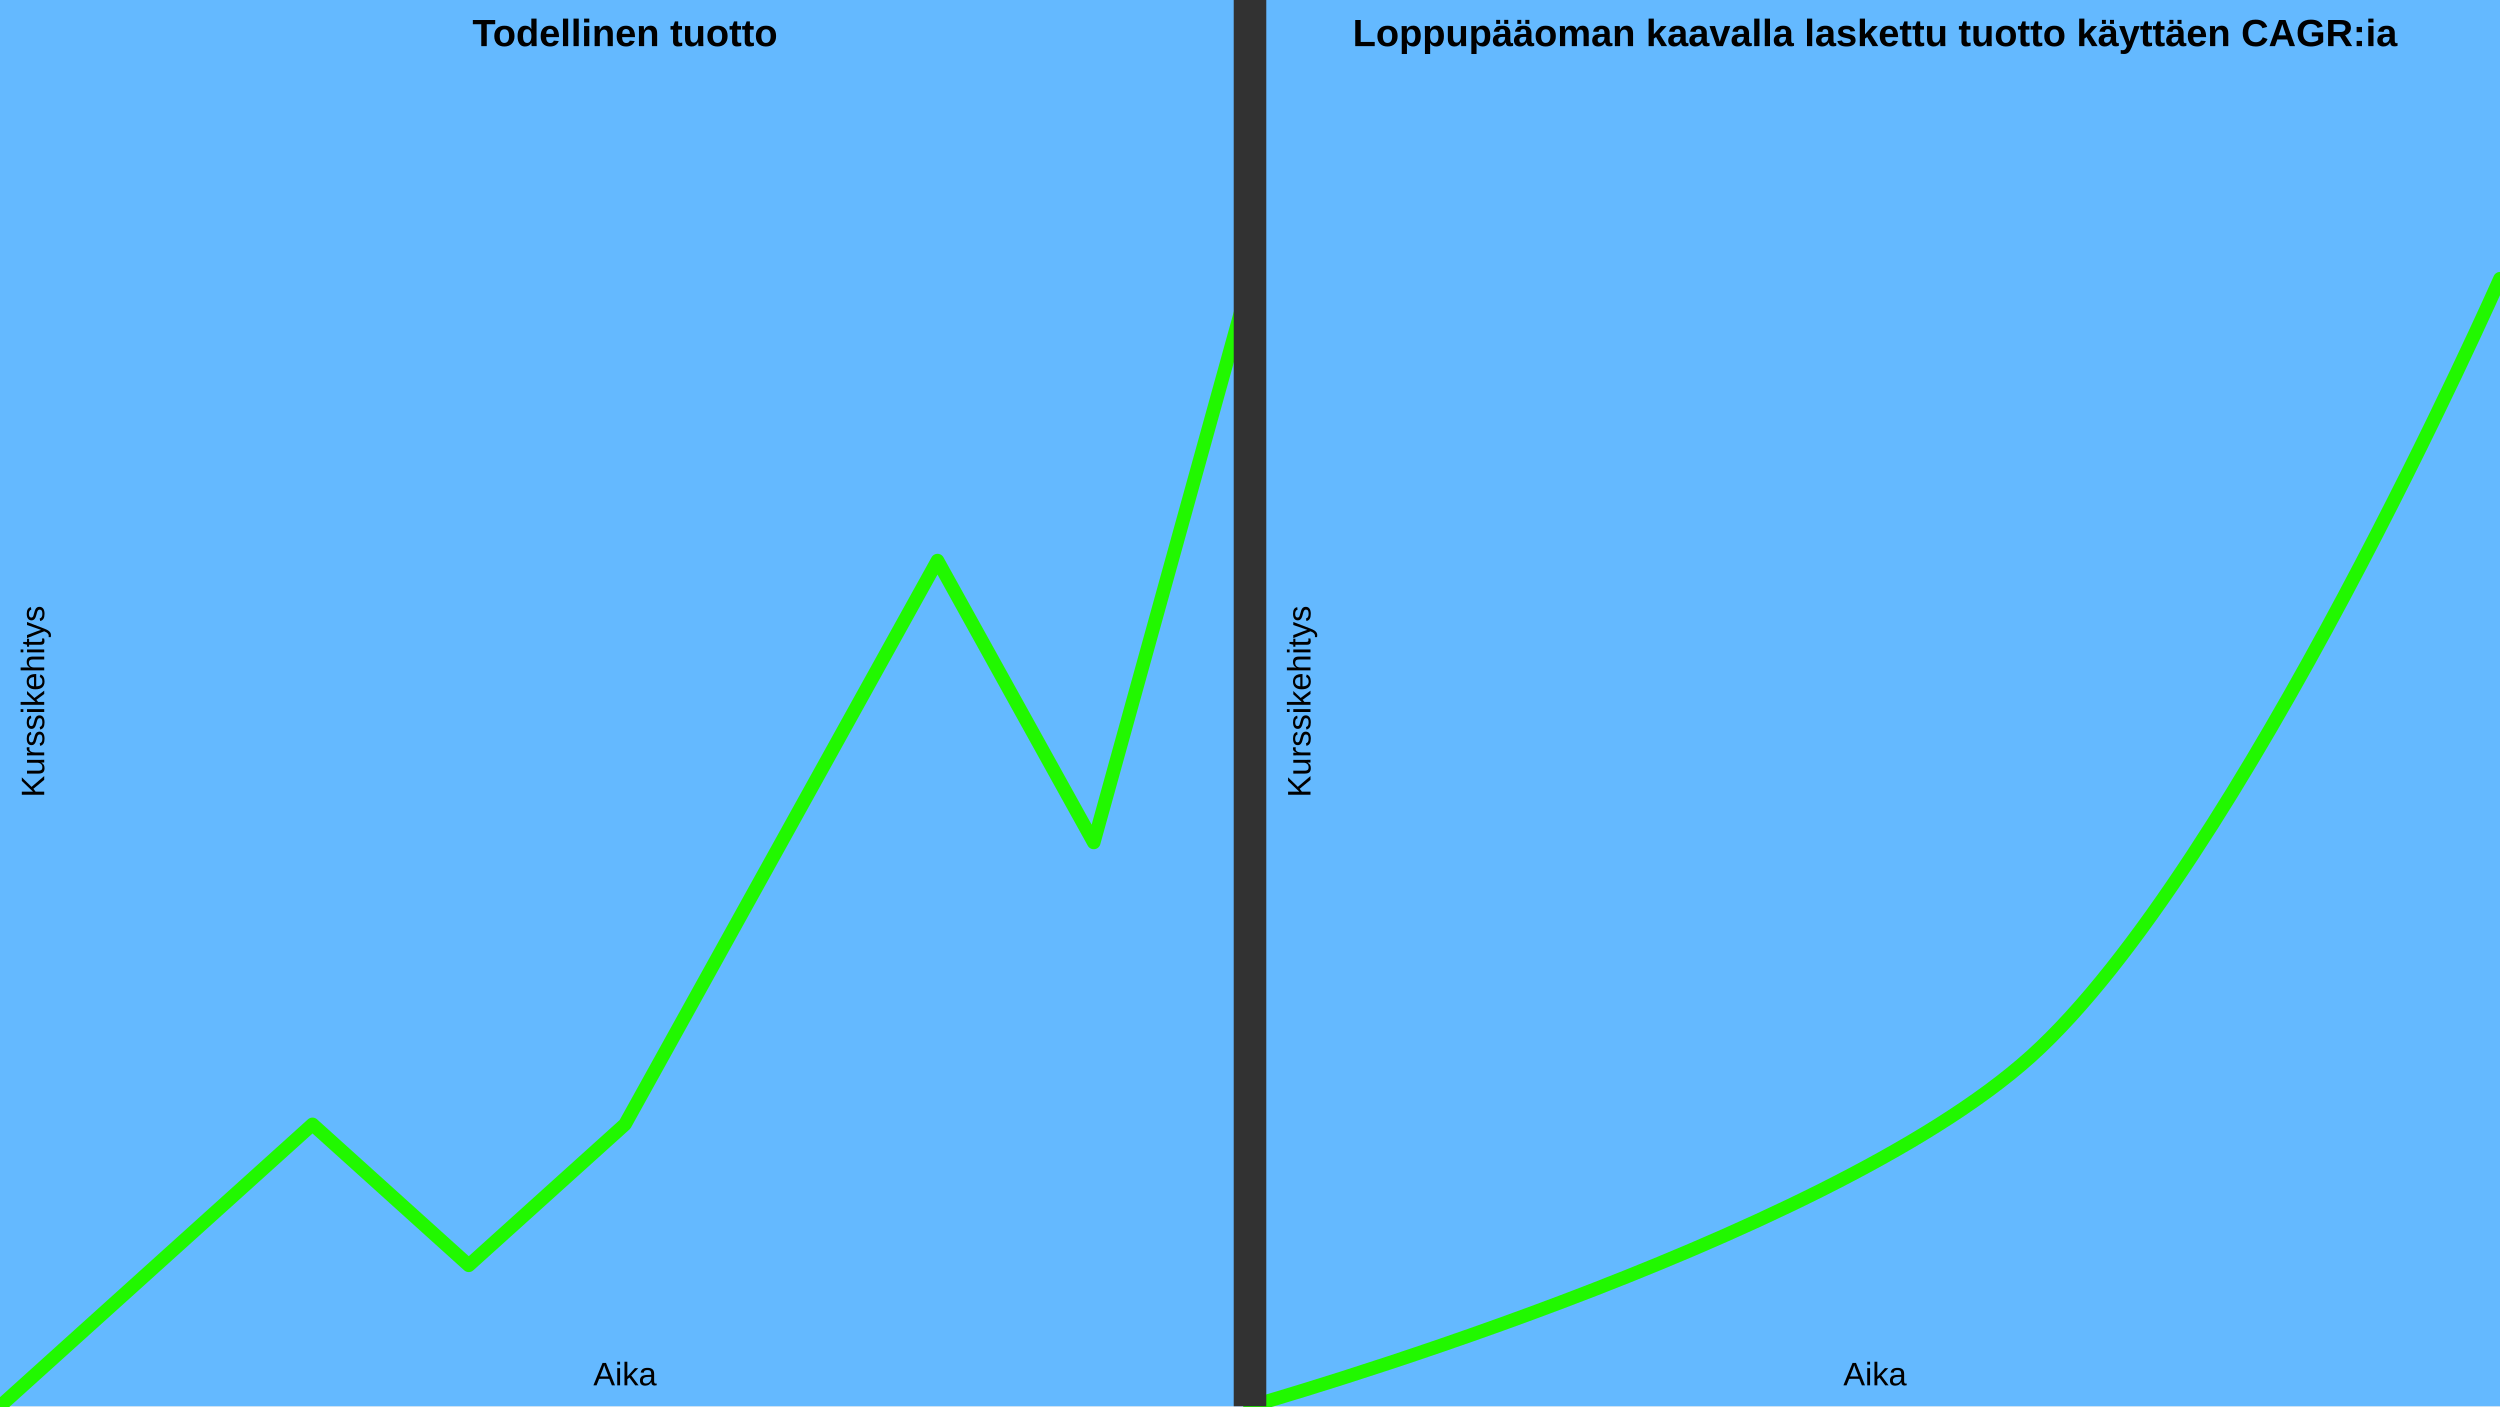
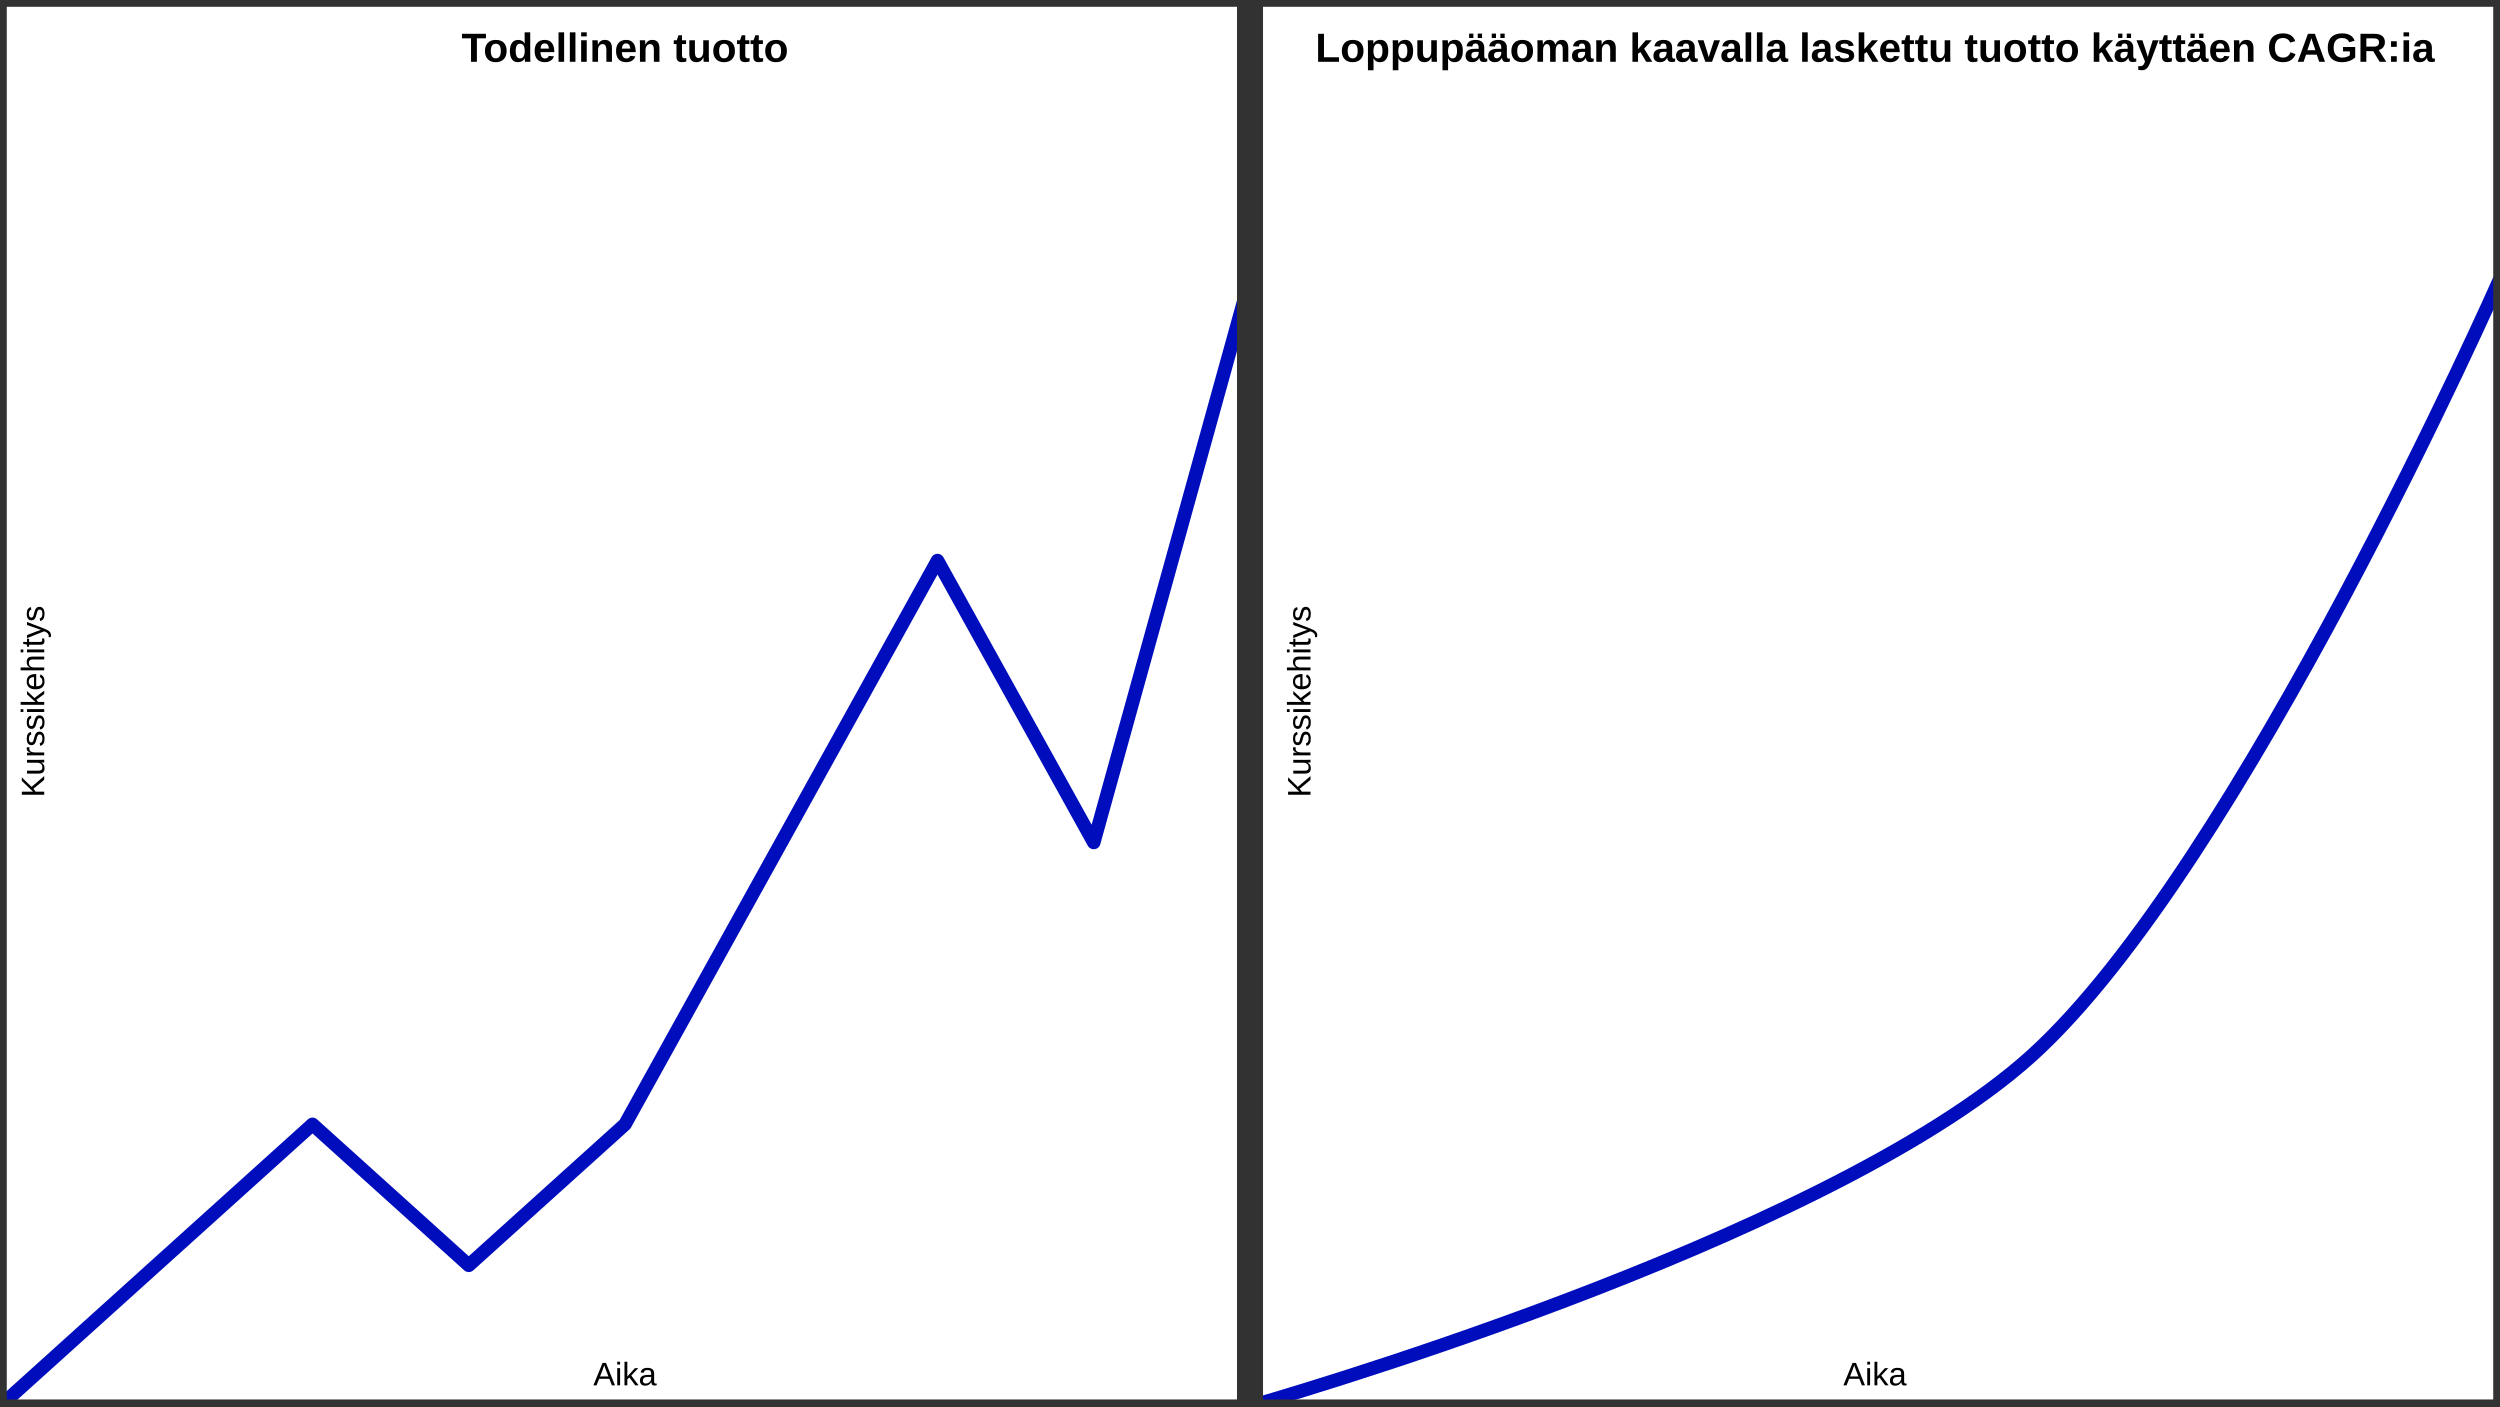
<svg xmlns="http://www.w3.org/2000/svg" width="100%" height="100%" viewBox="0 0 3840 2160" version="1.1" xml:space="preserve" style="fill-rule:evenodd;clip-rule:evenodd;stroke-linecap:round;stroke-linejoin:round;stroke-miterlimit:1.5;">
-   <rect x="0" y="0" width="3840" height="2160" style="fill:rgb(100,185,255);" />
-   <text x="725.641px" y="70.867px" style="font-family:'Arial-BoldMT', 'Arial', sans-serif;font-weight:700;font-size:58.333px;">T<tspan x="756.944px 792.576px " y="70.867px 70.867px ">od</tspan>ellinen tuotto</text>
-   <g transform="matrix(1,0,0,1,1920,0)">
-     <text x="157.746px" y="70.867px" style="font-family:'Arial-BoldMT', 'Arial', sans-serif;font-weight:700;font-size:58.333px;">Loppupääoman kaavalla laskettu tuotto käyttäen CAGR:ia</text>
+   <rect x="0" y="0" width="3840" height="2160" style="fill:white;" />
+   <g transform="matrix(1,0,0,1,2.34479e-12,-2.45338)">
+     <text x="708.901px" y="97.369px" style="font-family:'Arial-BoldMT', 'Arial', sans-serif;font-weight:700;font-size:62.5px;">T<tspan x="742.44px 780.618px " y="97.369px 97.369px ">od</tspan>ellinen tuotto</text>
+   </g>
+   <g transform="matrix(1,0,0,1,1920,-2.45338)">
+     <text x="100.442px" y="97.369px" style="font-family:'Arial-BoldMT', 'Arial', sans-serif;font-weight:700;font-size:62.5px;">Loppupääoman kaavalla laskettu tuotto käyttäen CAGR:ia</text>
  </g>
  <g transform="matrix(0.25,0,0,1,0,0)">
    <rect x="0" y="1727.02" width="1920" height="432.981" style="fill:rgb(0,75,233);fill-opacity:0;" />
  </g>
  <g transform="matrix(0.25,0,0,1,1920,0)">
    <rect x="0" y="1727.02" width="1920" height="432.981" style="fill:rgb(0,75,233);fill-opacity:0;" />
  </g>
  <g transform="matrix(0.25,0,0,1,0,-432.981)">
    <rect x="0" y="1727.02" width="1920" height="432.981" style="fill:rgb(0,75,233);fill-opacity:0;" />
  </g>
  <g transform="matrix(0.25,0,0,1,1920,-432.981)">
    <rect x="0" y="1727.02" width="1920" height="432.981" style="fill:rgb(0,75,233);fill-opacity:0;" />
  </g>
  <g transform="matrix(0.25,0,0,1,0,-865.963)">
    <rect x="0" y="1727.02" width="1920" height="432.981" style="fill:rgb(0,75,233);fill-opacity:0;" />
  </g>
  <g transform="matrix(0.25,0,0,1,1920,-865.963)">
    <rect x="0" y="1727.02" width="1920" height="432.981" style="fill:rgb(0,75,233);fill-opacity:0;" />
  </g>
  <g transform="matrix(0.25,0,0,1,0,-1298.94)">
    <rect x="0" y="1727.02" width="1920" height="432.981" style="fill:rgb(0,75,233);fill-opacity:0;" />
  </g>
  <g transform="matrix(0.25,0,0,1,1920,-1298.94)">
    <rect x="0" y="1727.02" width="1920" height="432.981" style="fill:rgb(0,75,233);fill-opacity:0;" />
  </g>
  <g transform="matrix(0.25,0,0,1,480,0)">
    <rect x="0" y="1727.02" width="1920" height="432.981" style="fill:rgb(0,75,233);fill-opacity:0;" />
  </g>
  <g transform="matrix(0.25,0,0,1,2400,0)">
    <rect x="0" y="1727.02" width="1920" height="432.981" style="fill:rgb(0,75,233);fill-opacity:0;" />
  </g>
  <g transform="matrix(0.25,0,0,1,480,-432.981)">
    <rect x="0" y="1727.02" width="1920" height="432.981" style="fill:rgb(0,75,233);fill-opacity:0;" />
  </g>
  <g transform="matrix(0.25,0,0,1,2400,-432.981)">
    <rect x="0" y="1727.02" width="1920" height="432.981" style="fill:rgb(0,75,233);fill-opacity:0;" />
  </g>
  <g transform="matrix(0.25,0,0,1,480,-865.963)">
    <rect x="0" y="1727.02" width="1920" height="432.981" style="fill:rgb(0,75,233);fill-opacity:0;" />
  </g>
  <g transform="matrix(0.25,0,0,1,2400,-865.963)">
    <rect x="0" y="1727.02" width="1920" height="432.981" style="fill:rgb(0,75,233);fill-opacity:0;" />
  </g>
  <g transform="matrix(0.25,0,0,1,480,-1298.94)">
    <rect x="0" y="1727.02" width="1920" height="432.981" style="fill:rgb(0,75,233);fill-opacity:0;" />
  </g>
  <g transform="matrix(0.25,0,0,1,2400,-1298.94)">
    <rect x="0" y="1727.02" width="1920" height="432.981" style="fill:rgb(0,75,233);fill-opacity:0;" />
  </g>
  <g transform="matrix(0.25,0,0,1,960,0)">
    <rect x="0" y="1727.02" width="1920" height="432.981" style="fill:rgb(0,75,233);fill-opacity:0;" />
  </g>
  <g transform="matrix(0.25,0,0,1,2880,0)">
    <rect x="0" y="1727.02" width="1920" height="432.981" style="fill:rgb(0,75,233);fill-opacity:0;" />
  </g>
  <g transform="matrix(0.25,0,0,1,960,-432.981)">
    <rect x="0" y="1727.02" width="1920" height="432.981" style="fill:rgb(0,75,233);fill-opacity:0;" />
  </g>
  <g transform="matrix(0.25,0,0,1,2880,-432.981)">
    <rect x="0" y="1727.02" width="1920" height="432.981" style="fill:rgb(0,75,233);fill-opacity:0;" />
  </g>
  <g transform="matrix(0.25,0,0,1,960,-865.963)">
    <rect x="0" y="1727.02" width="1920" height="432.981" style="fill:rgb(0,75,233);fill-opacity:0;" />
  </g>
  <g transform="matrix(0.25,0,0,1,2880,-865.963)">
    <rect x="0" y="1727.02" width="1920" height="432.981" style="fill:rgb(0,75,233);fill-opacity:0;" />
  </g>
  <g transform="matrix(0.25,0,0,1,960,-1298.94)">
    <rect x="0" y="1727.02" width="1920" height="432.981" style="fill:rgb(0,75,233);fill-opacity:0;" />
  </g>
  <g transform="matrix(0.25,0,0,1,2880,-1298.94)">
    <rect x="0" y="1727.02" width="1920" height="432.981" style="fill:rgb(0,75,233);fill-opacity:0;" />
  </g>
  <g transform="matrix(0.25,0,0,1,1440,0)">
    <rect x="0" y="1727.02" width="1920" height="432.981" style="fill:rgb(0,75,233);fill-opacity:0;" />
  </g>
  <g transform="matrix(0.25,0,0,1,3360,0)">
    <rect x="0" y="1727.02" width="1920" height="432.981" style="fill:rgb(0,75,233);fill-opacity:0;" />
  </g>
  <g transform="matrix(0.25,0,0,1,1440,-432.981)">
    <rect x="0" y="1727.02" width="1920" height="432.981" style="fill:rgb(0,75,233);fill-opacity:0;" />
  </g>
  <g transform="matrix(0.25,0,0,1,3360,-432.981)">
    <rect x="0" y="1727.02" width="1920" height="432.981" style="fill:rgb(0,75,233);fill-opacity:0;" />
  </g>
  <g transform="matrix(0.25,0,0,1,1440,-865.963)">
    <rect x="0" y="1727.02" width="1920" height="432.981" style="fill:rgb(0,75,233);fill-opacity:0;" />
  </g>
  <g transform="matrix(0.25,0,0,1,3360,-865.963)">
    <rect x="0" y="1727.02" width="1920" height="432.981" style="fill:rgb(0,75,233);fill-opacity:0;" />
  </g>
  <g transform="matrix(0.25,0,0,1,1440,-1298.94)">
    <rect x="0" y="1727.02" width="1920" height="432.981" style="fill:rgb(0,75,233);fill-opacity:0;" />
  </g>
  <g transform="matrix(0.25,0,0,1,3360,-1298.94)">
    <rect x="0" y="1727.02" width="1920" height="432.981" style="fill:rgb(0,75,233);fill-opacity:0;" />
  </g>
-   <path d="M0,2160L480,1727.02L720,1943.51L960,1727.02L1440,861.056L1680,1294.04L1920,428.075" style="fill:none;stroke:rgb(33,248,0);stroke-width:20.83px;" />
-   <path d="M1920,2160C1920,2160 2800,1910.79 3120,1622.13C3440,1333.48 3840,428.075 3840,428.075" style="fill:none;stroke:rgb(33,248,0);stroke-width:20.83px;" />
-   <g transform="matrix(0.208333,0,0,1,1495,2.27374e-13)">
+   <path d="M0,2160L480,1727.02L720,1943.51L960,1727.02L1440,861.056L1680,1294.04L1920,428.075" style="fill:none;stroke:rgb(0,13,189);stroke-width:20.83px;" />
+   <path d="M1920,2160C1920,2160 2800,1910.79 3120,1622.13C3440,1333.48 3840,428.075 3840,428.075" style="fill:none;stroke:rgb(0,13,189);stroke-width:20.83px;" />
+   <g transform="matrix(0.166667,0,0,1,1580,2.27374e-13)">
    <rect x="1920" y="0" width="240" height="2160" style="fill:rgb(50,50,50);" />
  </g>
  <g transform="matrix(1,0,0,1,1920,4.88515)">
    <text x="911.367px" y="2123.02px" style="font-family:'ArialMT', 'Arial', sans-serif;font-size:50px;">Aika</text>
  </g>
  <g transform="matrix(1,0,0,1,0,4.88515)">
    <text x="911.367px" y="2123.02px" style="font-family:'ArialMT', 'Arial', sans-serif;font-size:50px;">Aika</text>
  </g>
  <g transform="matrix(6.21632e-17,-1,1,6.28252e-17,-110.115,2157.55)">
    <text x="932.734px" y="2123.02px" style="font-family:'ArialMT', 'Arial', sans-serif;font-size:50px;">Kurssikehitys</text>
  </g>
  <g transform="matrix(6.21632e-17,-1,1,6.28252e-17,-2055.11,2157.55)">
    <text x="932.734px" y="2123.02px" style="font-family:'ArialMT', 'Arial', sans-serif;font-size:50px;">Kurssikehitys</text>
  </g>
+   <rect x="0" y="0" width="3840" height="2160" style="fill:none;stroke:rgb(50,50,50);stroke-width:20.83px;" />
</svg>
